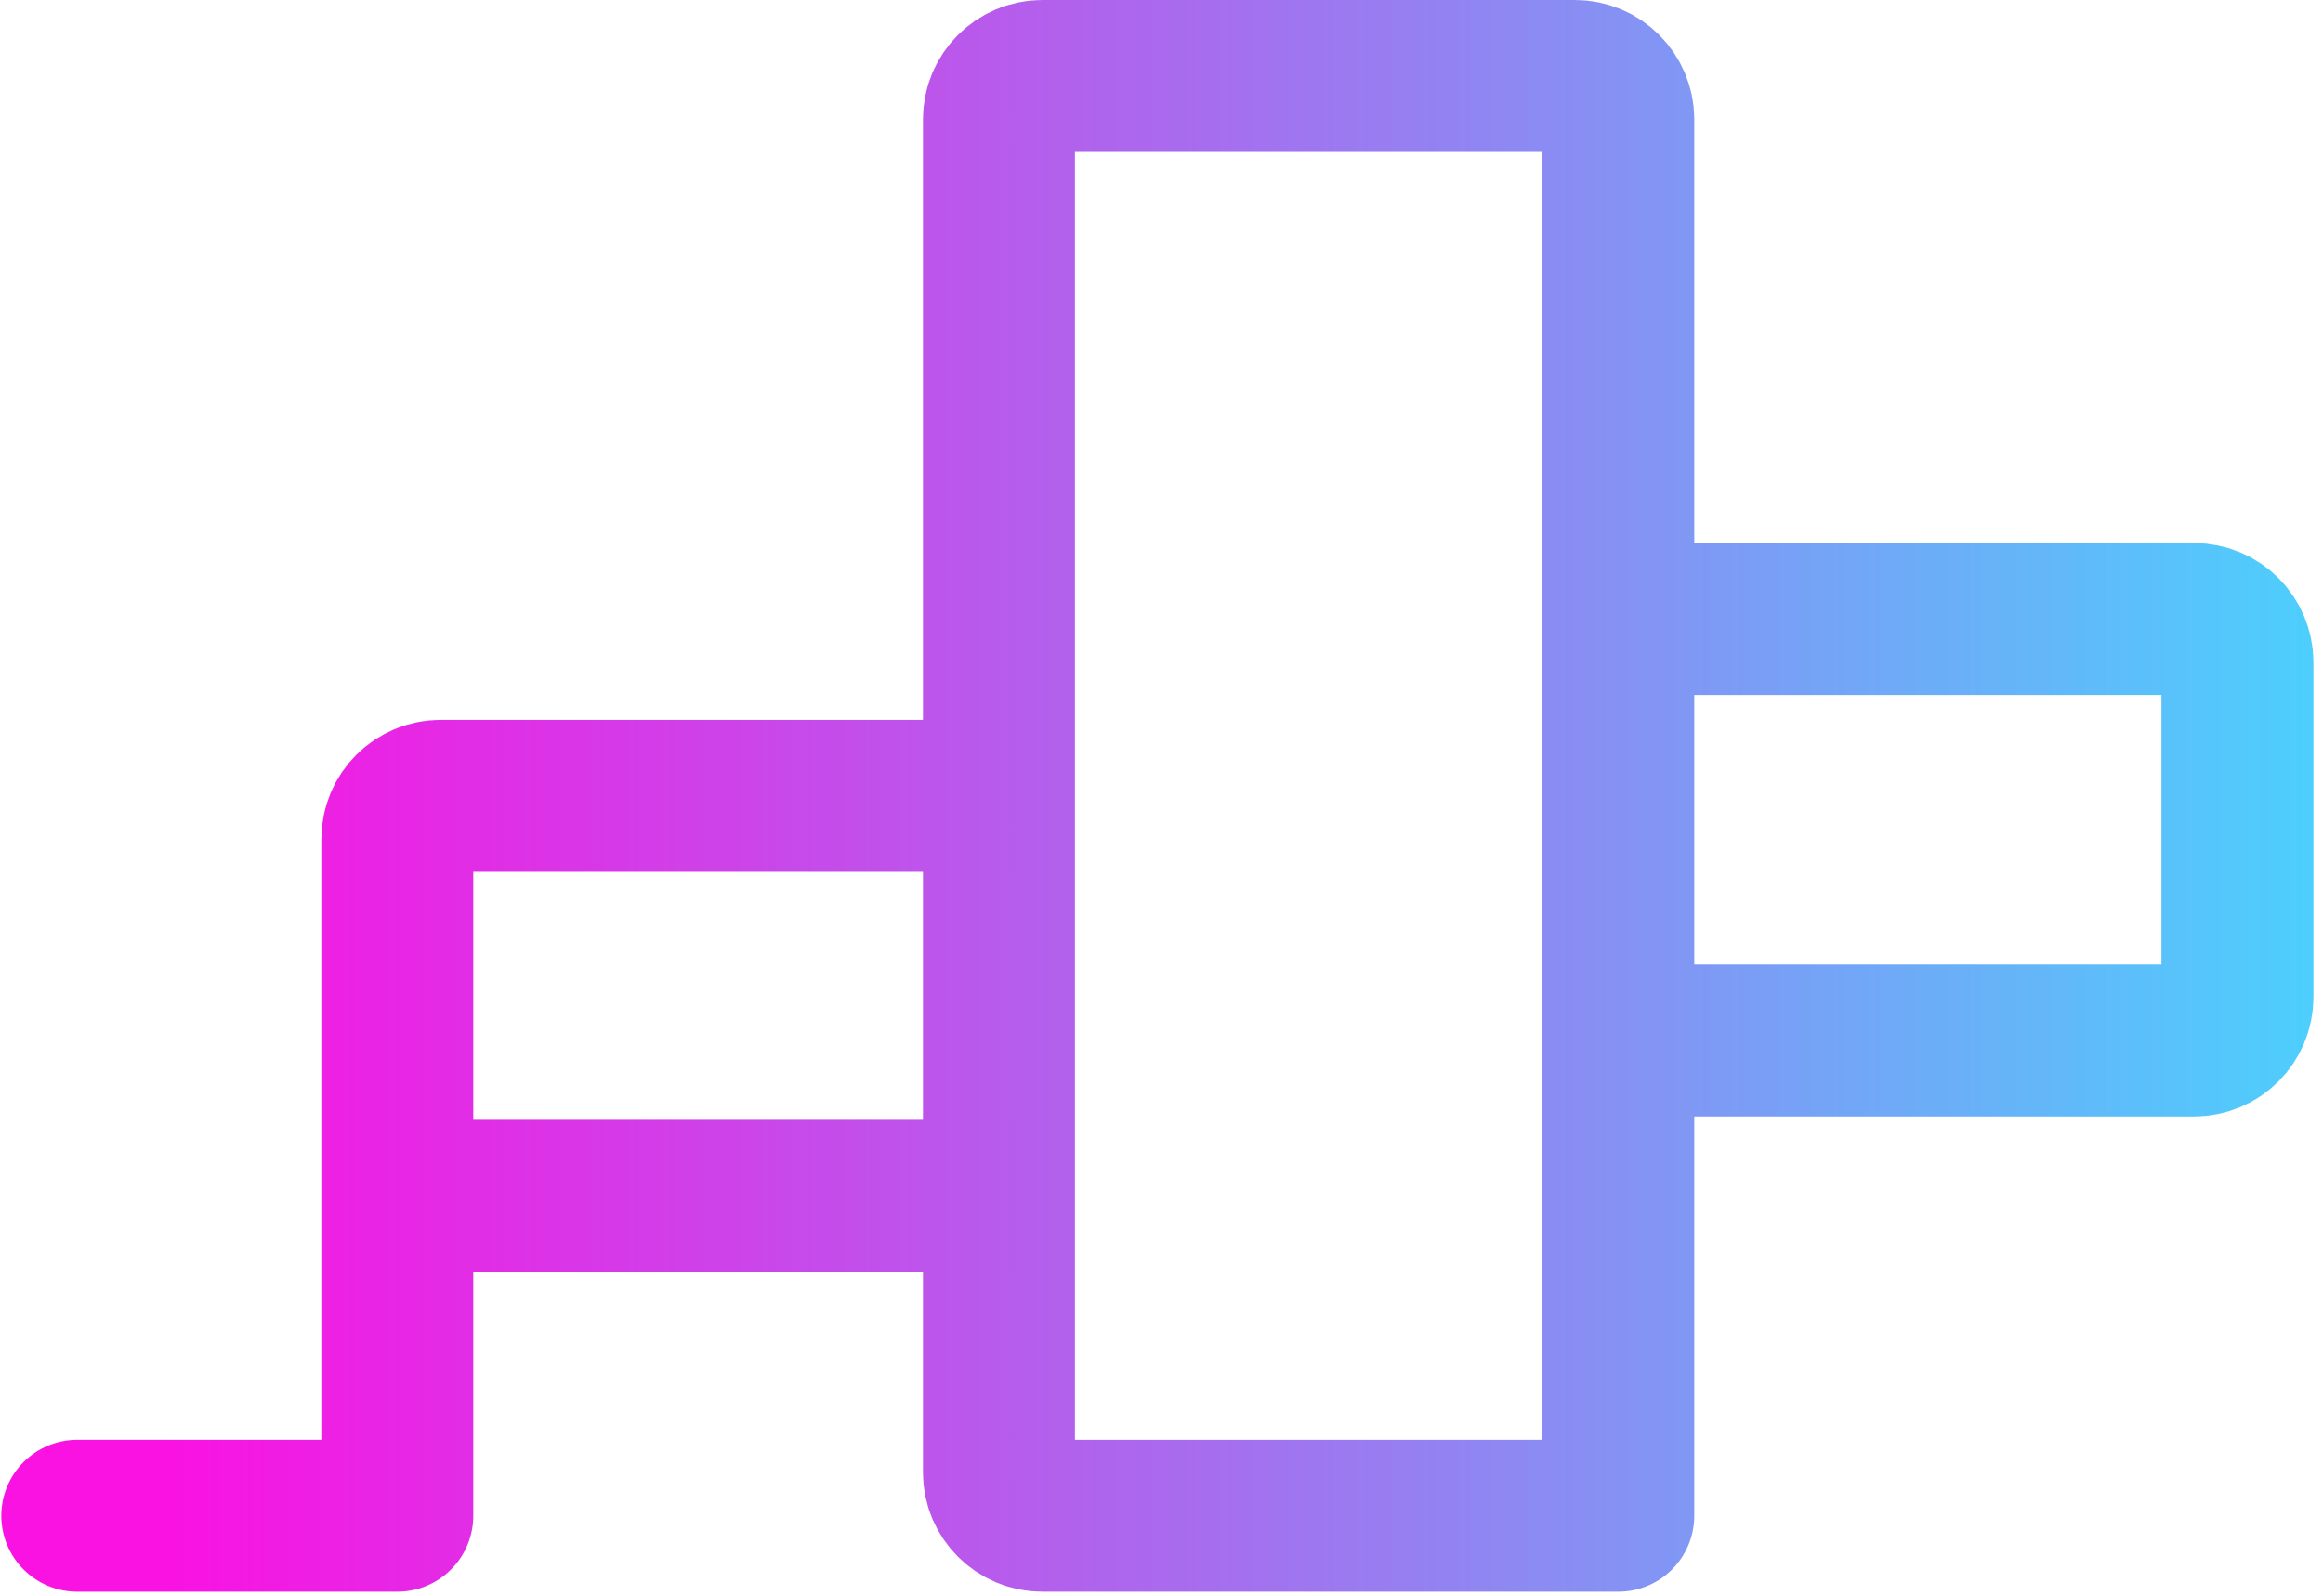
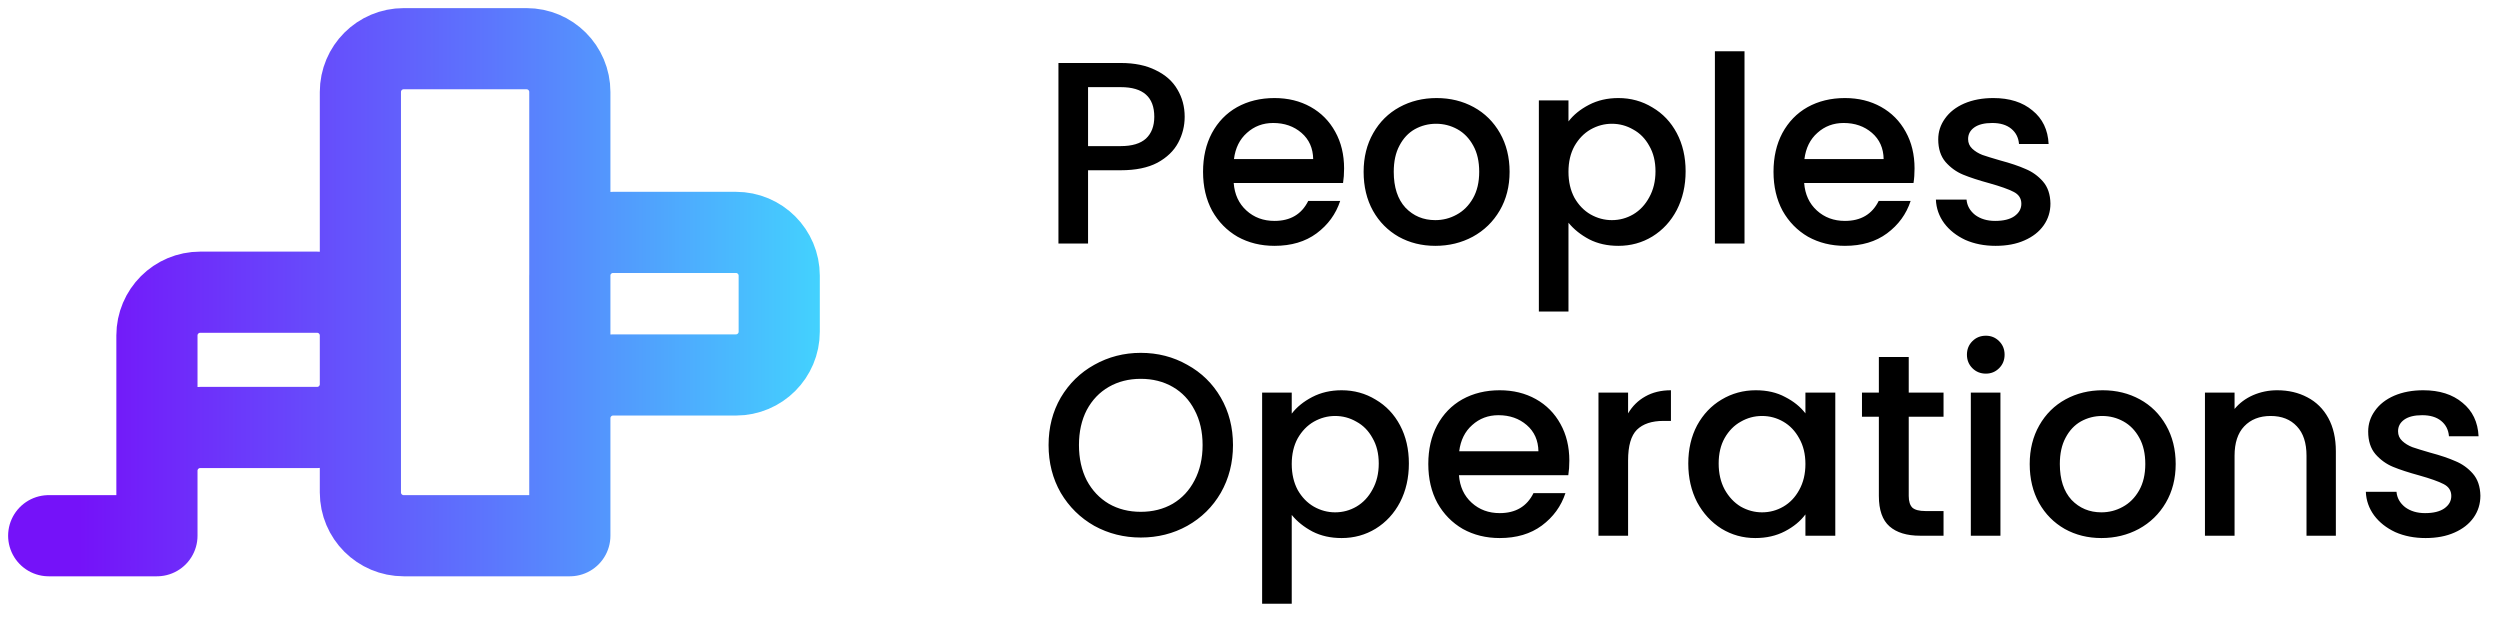
- <svg xmlns="http://www.w3.org/2000/svg" width="214" height="147" viewBox="0 0 214 147" fill="none">
-   <path d="M149.081 139.667L149.065 61.043C149.064 58.833 150.855 57.042 153.065 57.042H202.119C204.328 57.042 206.119 58.833 206.119 61.042V91.873C206.119 94.082 204.328 95.873 202.119 95.873H153.081C150.872 95.873 149.081 97.663 149.081 99.873V139.667ZM149.081 139.667H96.026C93.817 139.667 92.026 137.876 92.026 135.667V11C92.026 8.791 93.817 7 96.026 7H145.081C147.29 7 149.081 8.797 149.081 11.007C149.081 34.468 149.081 48.795 149.081 73.333V139.667ZM36.6 139.667V77.333C36.6 75.124 38.391 73.333 40.6 73.333H62.396H88.026C90.235 73.333 92.026 75.124 92.026 77.333V106.185C92.026 108.394 90.235 110.185 88.026 110.185H64.313H40.6C38.391 110.185 36.6 111.976 36.6 114.185V139.667ZM36.6 139.667H7.119" stroke="url(#paint0_linear_190_161)" stroke-width="14" stroke-linecap="round" stroke-linejoin="round" />
+ <svg xmlns="http://www.w3.org/2000/svg" width="154" height="38" viewBox="0 0 154 38" fill="none">
+   <path d="M35.102 33V5.667C35.102 4.194 33.908 3 32.435 3H24.867C23.394 3 22.2 4.194 22.2 5.667V30.333C22.2 31.806 23.394 33 24.867 33H35.102ZM35.102 33L35.099 16.983C35.098 15.51 36.292 14.316 37.765 14.316H45.333C46.806 14.316 48 15.51 48 16.983V20.43C48 21.903 46.806 23.097 45.333 23.097H37.769C36.296 23.097 35.102 24.291 35.102 25.764V33ZM9.667 33V20.667C9.667 19.194 10.861 18 12.333 18H15.5H19.534C21.006 18 22.2 19.194 22.2 20.667V23.667C22.2 25.139 21.006 26.333 19.534 26.333H15.933H12.333C10.861 26.333 9.667 27.527 9.667 29V33ZM9.667 33H3" stroke="url(#paint0_linear_428_2457)" stroke-width="5" stroke-linecap="round" stroke-linejoin="round" />
+   <path d="M72.976 7.192C72.976 7.757 72.843 8.291 72.576 8.792C72.309 9.293 71.883 9.704 71.296 10.024C70.709 10.333 69.957 10.488 69.04 10.488H67.024V15H65.2V3.88H69.04C69.893 3.88 70.613 4.029 71.2 4.328C71.797 4.616 72.24 5.011 72.528 5.512C72.827 6.013 72.976 6.573 72.976 7.192ZM69.04 9C69.733 9 70.251 8.845 70.592 8.536C70.933 8.216 71.104 7.768 71.104 7.192C71.104 5.976 70.416 5.368 69.04 5.368H67.024V9H69.04ZM82.796 10.376C82.796 10.707 82.774 11.005 82.732 11.272H75.996C76.049 11.976 76.31 12.541 76.78 12.968C77.249 13.395 77.825 13.608 78.508 13.608C79.489 13.608 80.182 13.197 80.588 12.376H82.556C82.289 13.187 81.804 13.853 81.1 14.376C80.406 14.888 79.542 15.144 78.508 15.144C77.665 15.144 76.908 14.957 76.236 14.584C75.574 14.2 75.052 13.667 74.668 12.984C74.294 12.291 74.108 11.491 74.108 10.584C74.108 9.677 74.289 8.883 74.652 8.2C75.025 7.507 75.542 6.973 76.204 6.6C76.876 6.227 77.644 6.04 78.508 6.04C79.34 6.04 80.081 6.221 80.732 6.584C81.382 6.947 81.889 7.459 82.252 8.12C82.614 8.771 82.796 9.523 82.796 10.376ZM80.892 9.8C80.881 9.128 80.641 8.589 80.172 8.184C79.702 7.779 79.121 7.576 78.428 7.576C77.798 7.576 77.26 7.779 76.812 8.184C76.364 8.579 76.097 9.117 76.012 9.8H80.892ZM88.415 15.144C87.583 15.144 86.831 14.957 86.159 14.584C85.487 14.2 84.959 13.667 84.575 12.984C84.191 12.291 83.999 11.491 83.999 10.584C83.999 9.688 84.196 8.893 84.591 8.2C84.985 7.507 85.524 6.973 86.207 6.6C86.889 6.227 87.652 6.04 88.495 6.04C89.337 6.04 90.1 6.227 90.783 6.6C91.465 6.973 92.004 7.507 92.399 8.2C92.793 8.893 92.991 9.688 92.991 10.584C92.991 11.48 92.788 12.275 92.383 12.968C91.977 13.661 91.423 14.2 90.719 14.584C90.025 14.957 89.257 15.144 88.415 15.144ZM88.415 13.56C88.884 13.56 89.321 13.448 89.727 13.224C90.143 13 90.479 12.664 90.735 12.216C90.991 11.768 91.119 11.224 91.119 10.584C91.119 9.944 90.996 9.405 90.751 8.968C90.505 8.52 90.18 8.184 89.775 7.96C89.369 7.736 88.932 7.624 88.463 7.624C87.993 7.624 87.556 7.736 87.151 7.96C86.756 8.184 86.441 8.52 86.207 8.968C85.972 9.405 85.855 9.944 85.855 10.584C85.855 11.533 86.095 12.269 86.575 12.792C87.065 13.304 87.679 13.56 88.415 13.56ZM96.618 7.48C96.927 7.075 97.348 6.733 97.882 6.456C98.415 6.179 99.018 6.04 99.69 6.04C100.458 6.04 101.156 6.232 101.786 6.616C102.426 6.989 102.927 7.517 103.29 8.2C103.652 8.883 103.834 9.667 103.834 10.552C103.834 11.437 103.652 12.232 103.29 12.936C102.927 13.629 102.426 14.173 101.786 14.568C101.156 14.952 100.458 15.144 99.69 15.144C99.018 15.144 98.42 15.011 97.898 14.744C97.375 14.467 96.948 14.125 96.618 13.72V19.192H94.794V6.184H96.618V7.48ZM101.978 10.552C101.978 9.944 101.85 9.421 101.594 8.984C101.348 8.536 101.018 8.2 100.602 7.976C100.196 7.741 99.759 7.624 99.29 7.624C98.831 7.624 98.394 7.741 97.978 7.976C97.572 8.211 97.242 8.552 96.986 9C96.74 9.448 96.618 9.976 96.618 10.584C96.618 11.192 96.74 11.725 96.986 12.184C97.242 12.632 97.572 12.973 97.978 13.208C98.394 13.443 98.831 13.56 99.29 13.56C99.759 13.56 100.196 13.443 100.602 13.208C101.018 12.963 101.348 12.611 101.594 12.152C101.85 11.693 101.978 11.16 101.978 10.552ZM107.462 3.16V15H105.638V3.16H107.462ZM117.936 10.376C117.936 10.707 117.915 11.005 117.872 11.272H111.136C111.19 11.976 111.451 12.541 111.92 12.968C112.39 13.395 112.966 13.608 113.648 13.608C114.63 13.608 115.323 13.197 115.728 12.376H117.696C117.43 13.187 116.944 13.853 116.24 14.376C115.547 14.888 114.683 15.144 113.648 15.144C112.806 15.144 112.048 14.957 111.376 14.584C110.715 14.2 110.192 13.667 109.808 12.984C109.435 12.291 109.248 11.491 109.248 10.584C109.248 9.677 109.43 8.883 109.792 8.2C110.166 7.507 110.683 6.973 111.344 6.6C112.016 6.227 112.784 6.04 113.648 6.04C114.48 6.04 115.222 6.221 115.872 6.584C116.523 6.947 117.03 7.459 117.392 8.12C117.755 8.771 117.936 9.523 117.936 10.376ZM116.032 9.8C116.022 9.128 115.782 8.589 115.312 8.184C114.843 7.779 114.262 7.576 113.568 7.576C112.939 7.576 112.4 7.779 111.952 8.184C111.504 8.579 111.238 9.117 111.152 9.8H116.032ZM122.931 15.144C122.238 15.144 121.614 15.021 121.059 14.776C120.515 14.52 120.083 14.179 119.763 13.752C119.443 13.315 119.273 12.829 119.251 12.296H121.139C121.171 12.669 121.347 12.984 121.667 13.24C121.998 13.485 122.409 13.608 122.899 13.608C123.411 13.608 123.806 13.512 124.083 13.32C124.371 13.117 124.515 12.861 124.515 12.552C124.515 12.221 124.355 11.976 124.035 11.816C123.726 11.656 123.23 11.48 122.547 11.288C121.886 11.107 121.347 10.931 120.931 10.76C120.515 10.589 120.153 10.328 119.843 9.976C119.545 9.624 119.395 9.16 119.395 8.584C119.395 8.115 119.534 7.688 119.811 7.304C120.089 6.909 120.483 6.6 120.995 6.376C121.518 6.152 122.115 6.04 122.787 6.04C123.79 6.04 124.595 6.296 125.203 6.808C125.822 7.309 126.153 7.997 126.195 8.872H124.371C124.339 8.477 124.179 8.163 123.891 7.928C123.603 7.693 123.214 7.576 122.723 7.576C122.243 7.576 121.875 7.667 121.619 7.848C121.363 8.029 121.235 8.269 121.235 8.568C121.235 8.803 121.321 9 121.491 9.16C121.662 9.32 121.87 9.448 122.115 9.544C122.361 9.629 122.723 9.741 123.203 9.88C123.843 10.051 124.366 10.227 124.771 10.408C125.187 10.579 125.545 10.835 125.843 11.176C126.142 11.517 126.297 11.971 126.307 12.536C126.307 13.037 126.169 13.485 125.891 13.88C125.614 14.275 125.219 14.584 124.707 14.808C124.206 15.032 123.614 15.144 122.931 15.144ZM70.272 33.112C69.237 33.112 68.283 32.872 67.408 32.392C66.544 31.901 65.856 31.224 65.344 30.36C64.843 29.485 64.592 28.504 64.592 27.416C64.592 26.328 64.843 25.352 65.344 24.488C65.856 23.624 66.544 22.952 67.408 22.472C68.283 21.981 69.237 21.736 70.272 21.736C71.317 21.736 72.272 21.981 73.136 22.472C74.011 22.952 74.699 23.624 75.2 24.488C75.701 25.352 75.952 26.328 75.952 27.416C75.952 28.504 75.701 29.485 75.2 30.36C74.699 31.224 74.011 31.901 73.136 32.392C72.272 32.872 71.317 33.112 70.272 33.112ZM70.272 31.528C71.008 31.528 71.664 31.363 72.24 31.032C72.816 30.691 73.264 30.211 73.584 29.592C73.915 28.963 74.08 28.237 74.08 27.416C74.08 26.595 73.915 25.875 73.584 25.256C73.264 24.637 72.816 24.163 72.24 23.832C71.664 23.501 71.008 23.336 70.272 23.336C69.536 23.336 68.88 23.501 68.304 23.832C67.728 24.163 67.275 24.637 66.944 25.256C66.624 25.875 66.464 26.595 66.464 27.416C66.464 28.237 66.624 28.963 66.944 29.592C67.275 30.211 67.728 30.691 68.304 31.032C68.88 31.363 69.536 31.528 70.272 31.528ZM79.571 25.48C79.88 25.075 80.302 24.733 80.835 24.456C81.368 24.179 81.971 24.04 82.643 24.04C83.411 24.04 84.109 24.232 84.739 24.616C85.379 24.989 85.88 25.517 86.243 26.2C86.606 26.883 86.787 27.667 86.787 28.552C86.787 29.437 86.606 30.232 86.243 30.936C85.88 31.629 85.379 32.173 84.739 32.568C84.109 32.952 83.411 33.144 82.643 33.144C81.971 33.144 81.374 33.011 80.851 32.744C80.328 32.467 79.901 32.125 79.571 31.72V37.192H77.747V24.184H79.571V25.48ZM84.931 28.552C84.931 27.944 84.803 27.421 84.547 26.984C84.302 26.536 83.971 26.2 83.555 25.976C83.15 25.741 82.712 25.624 82.243 25.624C81.784 25.624 81.347 25.741 80.931 25.976C80.525 26.211 80.195 26.552 79.939 27C79.694 27.448 79.571 27.976 79.571 28.584C79.571 29.192 79.694 29.725 79.939 30.184C80.195 30.632 80.525 30.973 80.931 31.208C81.347 31.443 81.784 31.56 82.243 31.56C82.712 31.56 83.15 31.443 83.555 31.208C83.971 30.963 84.302 30.611 84.547 30.152C84.803 29.693 84.931 29.16 84.931 28.552ZM96.671 28.376C96.671 28.707 96.649 29.005 96.607 29.272H89.871C89.924 29.976 90.185 30.541 90.655 30.968C91.124 31.395 91.7 31.608 92.383 31.608C93.364 31.608 94.057 31.197 94.463 30.376H96.431C96.164 31.187 95.679 31.853 94.975 32.376C94.281 32.888 93.417 33.144 92.383 33.144C91.54 33.144 90.783 32.957 90.111 32.584C89.449 32.2 88.927 31.667 88.543 30.984C88.169 30.291 87.983 29.491 87.983 28.584C87.983 27.677 88.164 26.883 88.527 26.2C88.9 25.507 89.417 24.973 90.079 24.6C90.751 24.227 91.519 24.04 92.383 24.04C93.215 24.04 93.956 24.221 94.607 24.584C95.257 24.947 95.764 25.459 96.127 26.12C96.489 26.771 96.671 27.523 96.671 28.376ZM94.767 27.8C94.756 27.128 94.516 26.589 94.047 26.184C93.577 25.779 92.996 25.576 92.303 25.576C91.673 25.576 91.135 25.779 90.687 26.184C90.239 26.579 89.972 27.117 89.887 27.8H94.767ZM100.29 25.464C100.556 25.016 100.908 24.669 101.346 24.424C101.794 24.168 102.322 24.04 102.93 24.04V25.928H102.466C101.751 25.928 101.207 26.109 100.834 26.472C100.471 26.835 100.29 27.464 100.29 28.36V33H98.466V24.184H100.29V25.464ZM103.998 28.552C103.998 27.667 104.18 26.883 104.542 26.2C104.916 25.517 105.417 24.989 106.046 24.616C106.686 24.232 107.39 24.04 108.158 24.04C108.852 24.04 109.454 24.179 109.966 24.456C110.489 24.723 110.905 25.059 111.214 25.464V24.184H113.054V33H111.214V31.688C110.905 32.104 110.484 32.451 109.95 32.728C109.417 33.005 108.809 33.144 108.126 33.144C107.369 33.144 106.676 32.952 106.046 32.568C105.417 32.173 104.916 31.629 104.542 30.936C104.18 30.232 103.998 29.437 103.998 28.552ZM111.214 28.584C111.214 27.976 111.086 27.448 110.83 27C110.585 26.552 110.26 26.211 109.854 25.976C109.449 25.741 109.012 25.624 108.542 25.624C108.073 25.624 107.636 25.741 107.23 25.976C106.825 26.2 106.494 26.536 106.238 26.984C105.993 27.421 105.87 27.944 105.87 28.552C105.87 29.16 105.993 29.693 106.238 30.152C106.494 30.611 106.825 30.963 107.23 31.208C107.646 31.443 108.084 31.56 108.542 31.56C109.012 31.56 109.449 31.443 109.854 31.208C110.26 30.973 110.585 30.632 110.83 30.184C111.086 29.725 111.214 29.192 111.214 28.584ZM117.578 25.672V30.552C117.578 30.883 117.653 31.123 117.802 31.272C117.962 31.411 118.229 31.48 118.602 31.48H119.722V33H118.282C117.461 33 116.831 32.808 116.394 32.424C115.957 32.04 115.738 31.416 115.738 30.552V25.672H114.698V24.184H115.738V21.992H117.578V24.184H119.722V25.672H117.578ZM122.331 23.016C122 23.016 121.723 22.904 121.499 22.68C121.275 22.456 121.163 22.179 121.163 21.848C121.163 21.517 121.275 21.24 121.499 21.016C121.723 20.792 122 20.68 122.331 20.68C122.651 20.68 122.923 20.792 123.147 21.016C123.371 21.24 123.483 21.517 123.483 21.848C123.483 22.179 123.371 22.456 123.147 22.68C122.923 22.904 122.651 23.016 122.331 23.016ZM123.227 24.184V33H121.403V24.184H123.227ZM129.446 33.144C128.614 33.144 127.862 32.957 127.19 32.584C126.518 32.2 125.99 31.667 125.606 30.984C125.222 30.291 125.03 29.491 125.03 28.584C125.03 27.688 125.227 26.893 125.622 26.2C126.017 25.507 126.555 24.973 127.238 24.6C127.921 24.227 128.683 24.04 129.526 24.04C130.369 24.04 131.131 24.227 131.814 24.6C132.497 24.973 133.035 25.507 133.43 26.2C133.825 26.893 134.022 27.688 134.022 28.584C134.022 29.48 133.819 30.275 133.414 30.968C133.009 31.661 132.454 32.2 131.75 32.584C131.057 32.957 130.289 33.144 129.446 33.144ZM129.446 31.56C129.915 31.56 130.353 31.448 130.758 31.224C131.174 31 131.51 30.664 131.766 30.216C132.022 29.768 132.15 29.224 132.15 28.584C132.15 27.944 132.027 27.405 131.782 26.968C131.537 26.52 131.211 26.184 130.806 25.96C130.401 25.736 129.963 25.624 129.494 25.624C129.025 25.624 128.587 25.736 128.182 25.96C127.787 26.184 127.473 26.52 127.238 26.968C127.003 27.405 126.886 27.944 126.886 28.584C126.886 29.533 127.126 30.269 127.606 30.792C128.097 31.304 128.71 31.56 129.446 31.56ZM140.273 24.04C140.966 24.04 141.585 24.184 142.129 24.472C142.684 24.76 143.116 25.187 143.425 25.752C143.734 26.317 143.889 27 143.889 27.8V33H142.081V28.072C142.081 27.283 141.884 26.68 141.489 26.264C141.094 25.837 140.556 25.624 139.873 25.624C139.19 25.624 138.646 25.837 138.241 26.264C137.846 26.68 137.649 27.283 137.649 28.072V33H135.825V24.184H137.649V25.192C137.948 24.829 138.326 24.547 138.785 24.344C139.254 24.141 139.75 24.04 140.273 24.04ZM149.416 33.144C148.722 33.144 148.098 33.021 147.544 32.776C147 32.52 146.568 32.179 146.248 31.752C145.928 31.315 145.757 30.829 145.736 30.296H147.624C147.656 30.669 147.832 30.984 148.152 31.24C148.482 31.485 148.893 31.608 149.384 31.608C149.896 31.608 150.29 31.512 150.568 31.32C150.856 31.117 151 30.861 151 30.552C151 30.221 150.84 29.976 150.52 29.816C150.21 29.656 149.714 29.48 149.032 29.288C148.37 29.107 147.832 28.931 147.416 28.76C147 28.589 146.637 28.328 146.328 27.976C146.029 27.624 145.88 27.16 145.88 26.584C145.88 26.115 146.018 25.688 146.296 25.304C146.573 24.909 146.968 24.6 147.48 24.376C148.002 24.152 148.6 24.04 149.272 24.04C150.274 24.04 151.08 24.296 151.688 24.808C152.306 25.309 152.637 25.997 152.68 26.872H150.856C150.824 26.477 150.664 26.163 150.376 25.928C150.088 25.693 149.698 25.576 149.208 25.576C148.728 25.576 148.36 25.667 148.104 25.848C147.848 26.029 147.72 26.269 147.72 26.568C147.72 26.803 147.805 27 147.976 27.16C148.146 27.32 148.354 27.448 148.6 27.544C148.845 27.629 149.208 27.741 149.688 27.88C150.328 28.051 150.85 28.227 151.256 28.408C151.672 28.579 152.029 28.835 152.328 29.176C152.626 29.517 152.781 29.971 152.792 30.536C152.792 31.037 152.653 31.485 152.376 31.88C152.098 32.275 151.704 32.584 151.192 32.808C150.69 33.032 150.098 33.144 149.416 33.144Z" fill="black" />
  <defs>
-     <linearGradient id="paint0_linear_190_161" x1="15.41" y1="139.667" x2="228.23" y2="139.667" gradientUnits="userSpaceOnUse">
-       <stop offset="0" stop-color="#FA12E2" />
+     <linearGradient id="paint0_linear_428_2457" x1="4.875" y1="33" x2="53" y2="33" gradientUnits="userSpaceOnUse">
+       <stop stop-color="#7512F9" />
+       <stop offset="0.526" stop-color="#5C76FD" />
      <stop offset="1" stop-color="#40DDFE" />
    </linearGradient>
  </defs>
</svg>
